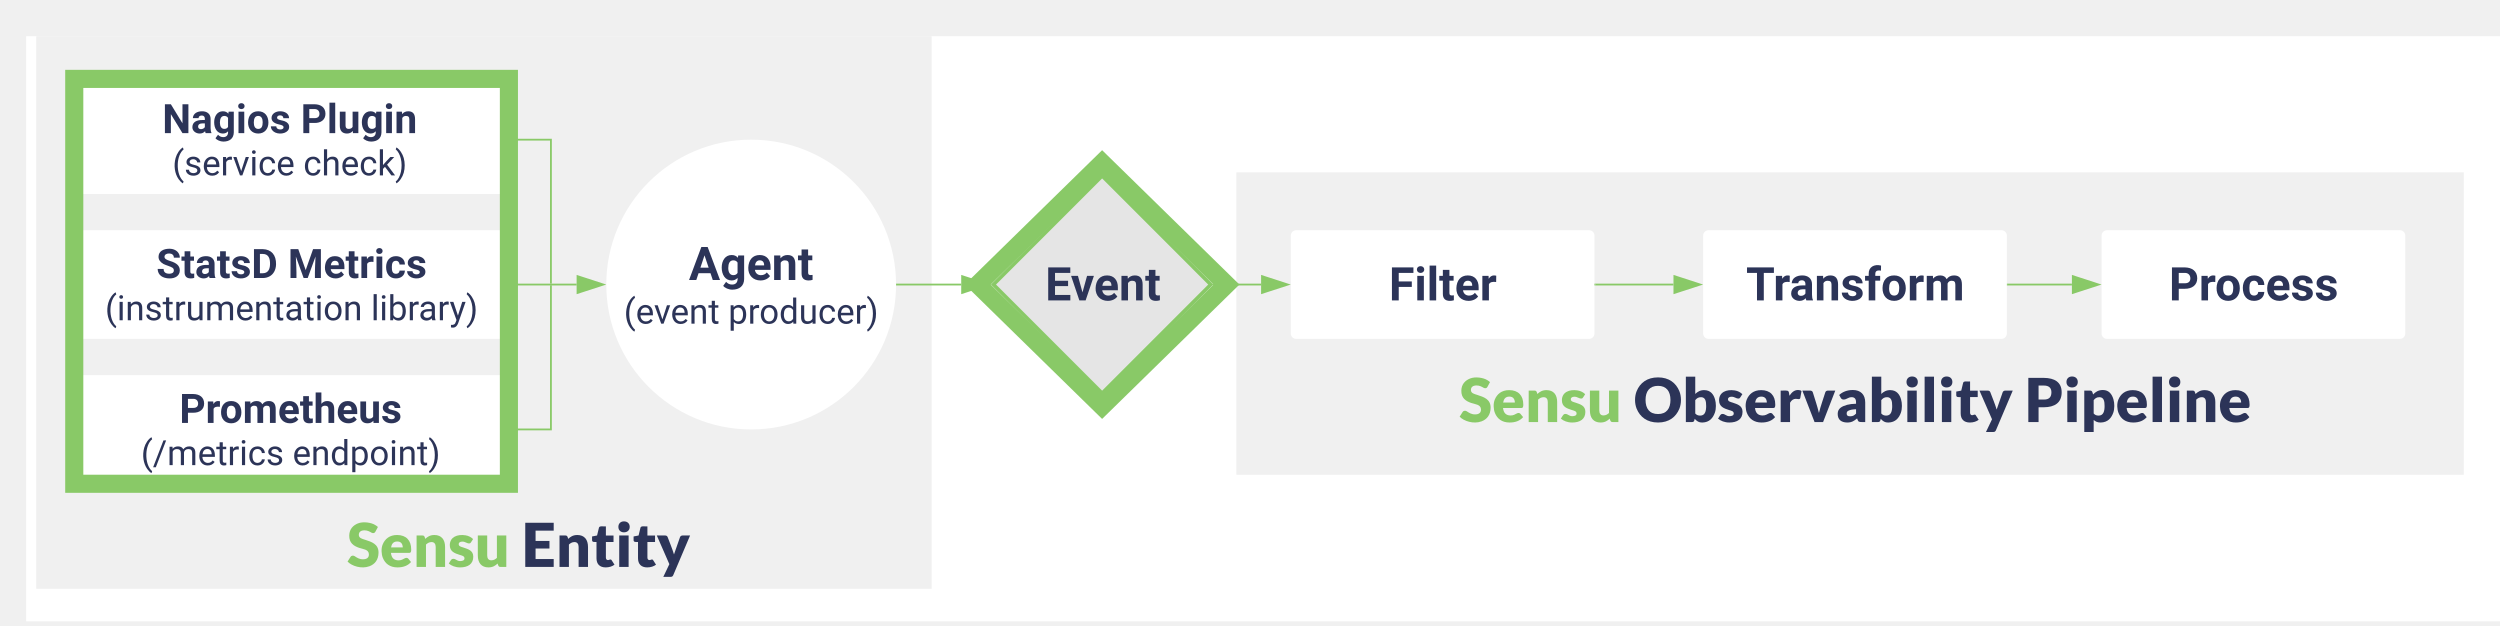
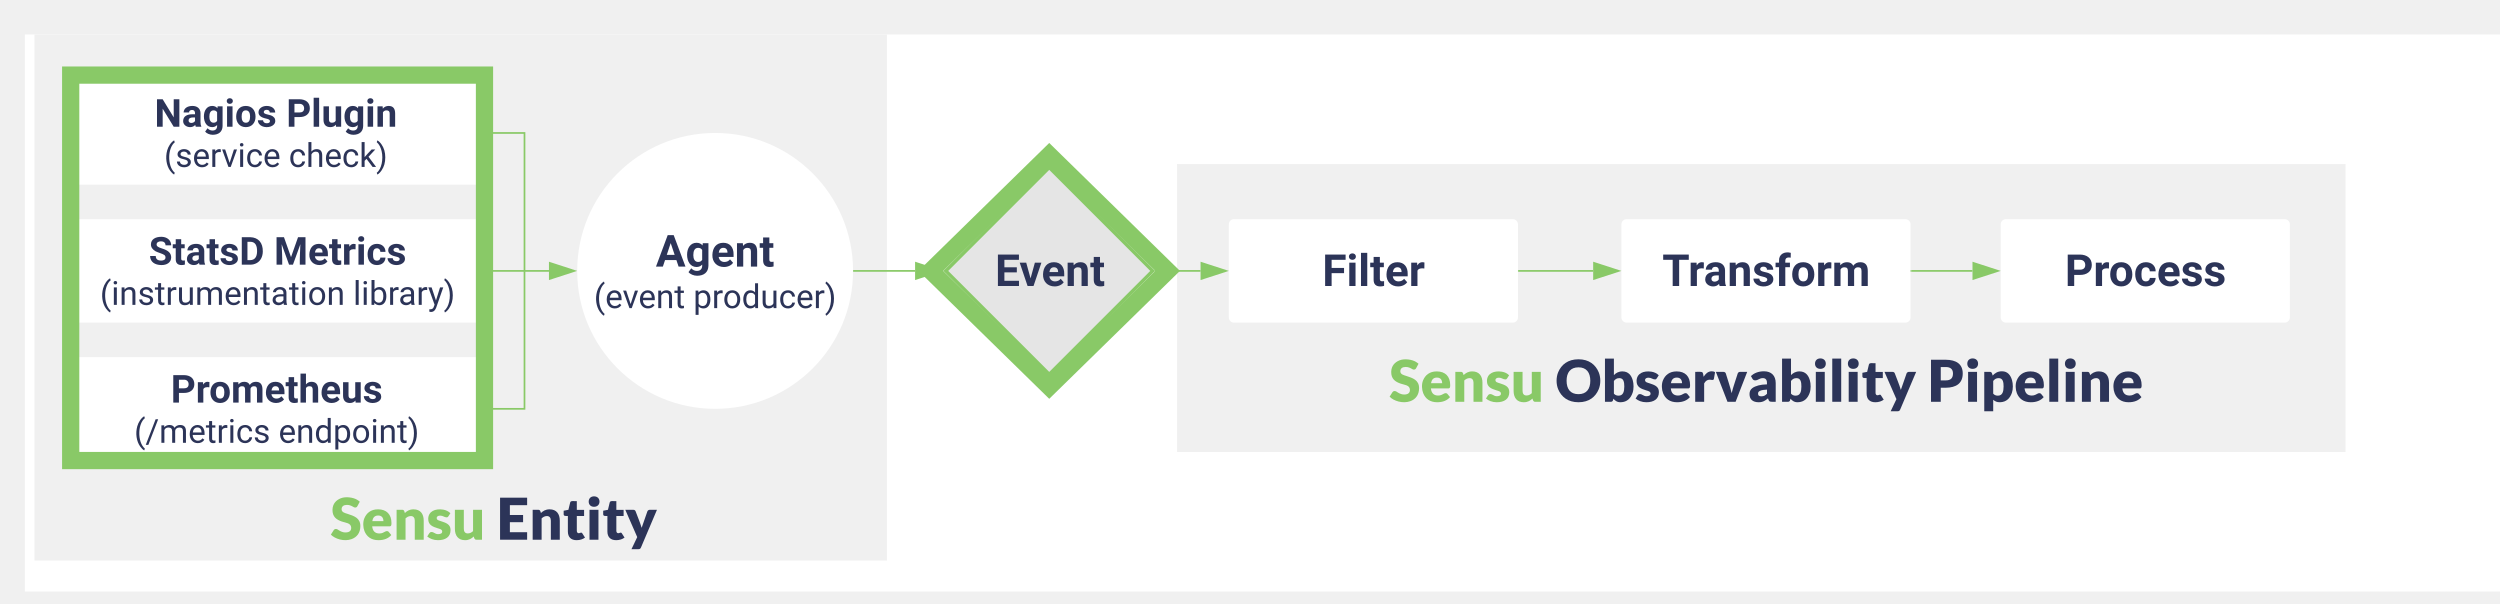
- <svg xmlns="http://www.w3.org/2000/svg" xmlns:ns1="lucid" xmlns:xlink="http://www.w3.org/1999/xlink" width="1380.42" height="345.12">
+ <svg xmlns="http://www.w3.org/2000/svg" xmlns:ns1="lucid" xmlns:xlink="http://www.w3.org/1999/xlink" viewBox="0 0 1450 350" preserveAspectRatio="xMidYMid meet">
  <g transform="translate(14.42308 20)" ns1:page-tab-id="0_0">
    <path d="M0 0h1823.08v323.08H0z" fill="#fff" />
    <a xlink:href="../backend/" target="_top">
      <path d="M668.26 75.15H1346v167H668.26z" stroke="#000" stroke-opacity="0" stroke-width="2" fill="#f0f0f0" />
      <path class="lucid-link lucid-hotspot lucid-overlay-hotspot" d="M668.26 75.15H1346v167H668.26z" fill="none" />
    </a>
    <a xlink:href="../pipeline-filter/" target="_top">
      <path d="M698.3 110.12c0-1.66 1.33-3 3-3H863c1.66 0 3 1.34 3 3v54c0 1.65-1.34 3-3 3H701.3c-1.67 0-3-1.35-3-3z" stroke="#000" stroke-opacity="0" fill="#fff" />
      <use xlink:href="#a" transform="matrix(1,0,0,1,703.2896,112.1154) translate(49.23988 33.76402)" />
      <path class="lucid-link lucid-hotspot lucid-overlay-hotspot" d="M698.3 110.12c0-1.66 1.33-3 3-3H863c1.66 0 3 1.34 3 3v54c0 1.65-1.34 3-3 3H701.3c-1.67 0-3-1.35-3-3z" fill="none" />
    </a>
    <a xlink:href="../pipeline-transform/" target="_top">
      <path d="M926 110.12c0-1.66 1.34-3 3-3h161.7c1.67 0 3 1.34 3 3v54c0 1.65-1.33 3-3 3H929c-1.66 0-3-1.35-3-3z" stroke="#000" stroke-opacity="0" fill="#fff" />
      <use xlink:href="#b" transform="matrix(1,0,0,1,931,112.1154) translate(18.72231 33.76402)" />
      <path class="lucid-link lucid-hotspot lucid-overlay-hotspot" d="M926 110.12c0-1.66 1.34-3 3-3h161.7c1.67 0 3 1.34 3 3v54c0 1.65-1.33 3-3 3H929c-1.66 0-3-1.35-3-3z" fill="none" />
    </a>
    <a xlink:href="../pipeline-process/" target="_top">
      <path d="M1146 110.12c0-1.66 1.34-3 3-3h161.7c1.67 0 3 1.34 3 3v54c0 1.65-1.33 3-3 3H1149c-1.66 0-3-1.35-3-3z" stroke="#000" stroke-opacity="0" fill="#fff" />
      <use xlink:href="#c" transform="matrix(1,0,0,1,1151,112.1154) translate(32.23142 33.76402)" />
      <path class="lucid-link lucid-hotspot lucid-overlay-hotspot" d="M1146 110.12c0-1.66 1.34-3 3-3h161.7c1.67 0 3 1.34 3 3v54c0 1.65-1.33 3-3 3H1149c-1.66 0-3-1.35-3-3z" fill="none" />
    </a>
    <path d="M656.04 137.12h25.87" stroke="#89c967" fill="none" />
    <path d="M656.06 137.62h-1.02l.5-.5-.5-.5h1.02z" fill="#89c967" />
    <path d="M696.67 137.12l-14.26 4.63v-9.27z" stroke="#89c967" fill="#89c967" />
    <path d="M866.5 137.12h43.12" stroke="#89c967" fill="none" />
    <path d="M866.5 137.62h-.5v-1h.5z" fill="#89c967" />
    <path d="M924.38 137.12l-14.26 4.63v-9.27z" stroke="#89c967" fill="#89c967" />
    <path d="M1094.2 137.12h35.42" stroke="#89c967" fill="none" />
    <path d="M1094.22 137.62h-.5v-1h.5z" fill="#89c967" />
    <path d="M1144.38 137.12l-14.26 4.63v-9.27z" stroke="#89c967" fill="#89c967" />
    <a xlink:href="../pipeline-entities/" target="_top">
      <path d="M5.58 0H500v305.12H5.58z" stroke="#000" stroke-opacity="0" stroke-width="2" fill="#f0f0f0" />
      <path class="lucid-link lucid-hotspot lucid-overlay-hotspot" d="M5.58 0H500v305.12H5.58z" fill="none" />
    </a>
    <path d="M266.08 57.12h23.7v79.5" stroke="#89c967" fill="none" />
    <path d="M266.1 57.62h-.52v-1h.5z" fill="#89c967" />
    <path d="M289.78 136.6v.52M267.08 137.12h36.9" stroke="#89c967" fill="none" />
    <path d="M267.1 137.62h-.52v-1h.5z" fill="#89c967" />
    <path d="M318.73 137.12l-14.26 4.63v-9.27z" stroke="#89c967" fill="#89c967" />
    <path d="M266.58 217.12h23.2v-79.5" stroke="#89c967" fill="none" />
    <path d="M266.6 217.62h-.52v-1h.5z" fill="#89c967" />
    <path d="M289.78 137.63v-.5M480.85 137.12h35.48" stroke="#89c967" fill="none" />
    <path d="M480.87 137.62h-.53v-1h.53z" fill="#89c967" />
    <path d="M531.1 137.12l-14.27 4.63v-9.27z" stroke="#89c967" fill="#89c967" />
-     <path d="M756 180h507.7v40H756z" stroke="#000" stroke-opacity="0" stroke-width="2" fill-opacity="0" />
-     <use xlink:href="#d" transform="matrix(1,0,0,1,756,180) translate(35.31171 33.03418)" />
-     <use xlink:href="#e" transform="matrix(1,0,0,1,756,180) translate(131.6698 33.03418)" />
-     <use xlink:href="#f" transform="matrix(1,0,0,1,756,180) translate(347.5466 33.03418)" />
-     <path d="M160 260h223.6v44.26H160z" stroke="#000" stroke-opacity="0" stroke-width="2" fill-opacity="0" />
-     <use xlink:href="#d" transform="matrix(1,0,0,1,160,260) translate(17.24846 33.03418)" />
-     <use xlink:href="#g" transform="matrix(1,0,0,1,160,260) translate(113.6065 33.03418)" />
+     <a xlink:href="../backend/" target="_top">
+       <path d="M756 180h507.7v40H756z" stroke="#000" stroke-opacity="0" stroke-width="2" fill-opacity="0" />
+       <use xlink:href="#d" transform="matrix(1,0,0,1,756,180) translate(35.31171 33.03418)" />
+       <use xlink:href="#e" transform="matrix(1,0,0,1,756,180) translate(131.6698 33.03418)" />
+       <use xlink:href="#f" transform="matrix(1,0,0,1,756,180) translate(347.5466 33.03418)" />
+       <path class="lucid-link lucid-hotspot lucid-overlay-hotspot" d="M756 180h507.7v40H756z" fill="none" />
+     </a>
+     <a xlink:href="../pipeline-entities/" target="_top">
+       <path d="M160 260h223.6v44.26H160z" stroke="#000" stroke-opacity="0" stroke-width="2" fill-opacity="0" />
+       <use xlink:href="#d" transform="matrix(1,0,0,1,160,260) translate(17.24846 33.03418)" />
+       <use xlink:href="#g" transform="matrix(1,0,0,1,160,260) translate(113.6065 33.03418)" />
+       <path class="lucid-link lucid-hotspot lucid-overlay-hotspot" d="M160 260h223.6v44.26H160z" fill="none" />
+     </a>
    <a xlink:href="../pipeline-checks/" target="_top">
      <path d="M594.13 77.12l60 60-60 60-60-60z" stroke="#89c967" stroke-width="2" fill="#e5e5e5" />
      <use xlink:href="#h" transform="matrix(1,0,0,1,539.1281,82.11538) translate(23.61148 63.76402)" />
      <path class="lucid-link lucid-hotspot lucid-overlay-hotspot" d="M594.13 77.12l60 60-60 60-60-60z" fill="none" />
    </a>
    <a xlink:href="../agent/" target="_top">
      <path d="M480.35 137.12c0 44.18-35.8 80-80 80-44.18 0-80-35.82-80-80 0-44.2 35.82-80 80-80 44.2 0 80 35.8 80 80z" stroke="#000" stroke-opacity="0" stroke-width="2" fill="#fff" />
      <use xlink:href="#i" transform="matrix(1,0,0,1,325.3525,62.11538) translate(40.61373 72.49599)" />
      <use xlink:href="#j" transform="matrix(1,0,0,1,325.3525,62.11538) translate(4.67811 96.59706)" />
      <use xlink:href="#k" transform="matrix(1,0,0,1,325.3525,62.11538) translate(62.35164 96.59706)" />
      <path class="lucid-link lucid-hotspot lucid-overlay-hotspot" d="M480.35 137.12c0 44.18-35.8 80-80 80-44.18 0-80-35.82-80-80 0-44.2 35.82-80 80-80 44.2 0 80 35.8 80 80z" fill="none" />
    </a>
    <path d="M400.35 217.62v39.5-40.74" stroke="#000" stroke-opacity="0" fill="none" />
    <path d="M400.35 201.62l4.64 14.26h-9.28z" stroke="#000" stroke-opacity="0" fill-opacity="0" />
    <a xlink:href="../pipeline-checks/" target="_top">
      <path d="M25.58 30.12c0-1.66 1.34-3 3-3h234c1.65 0 3 1.34 3 3v54c0 1.65-1.35 3-3 3h-234c-1.66 0-3-1.35-3-3z" stroke="#000" stroke-opacity="0" fill="#fff" />
      <use xlink:href="#l" transform="matrix(1,0,0,1,30.57692,32.11538) translate(44.63585 21.40049)" />
      <use xlink:href="#m" transform="matrix(1,0,0,1,30.57692,32.11538) translate(121.0691 21.40049)" />
      <use xlink:href="#n" transform="matrix(1,0,0,1,30.57692,32.11538) translate(50.15249 44.71905)" />
      <use xlink:href="#o" transform="matrix(1,0,0,1,30.57692,32.11538) translate(122.5026 44.71905)" />
      <path class="lucid-link lucid-hotspot lucid-overlay-hotspot" d="M25.58 30.12c0-1.66 1.34-3 3-3h234c1.65 0 3 1.34 3 3v54c0 1.65-1.35 3-3 3h-234c-1.66 0-3-1.35-3-3z" fill="none" />
    </a>
    <a xlink:href="../pipeline-checks/" target="_top">
      <path d="M26.58 110.12c0-1.66 1.34-3 3-3h234c1.65 0 3 1.34 3 3v54c0 1.65-1.35 3-3 3h-234c-1.66 0-3-1.35-3-3z" stroke="#000" stroke-opacity="0" fill="#fff" />
      <use xlink:href="#p" transform="matrix(1,0,0,1,31.57692,112.1154) translate(40.29219 21.40049)" />
      <use xlink:href="#q" transform="matrix(1,0,0,1,31.57692,112.1154) translate(112.9788 21.40049)" />
      <use xlink:href="#r" transform="matrix(1,0,0,1,31.57692,112.1154) translate(11.99144 44.71905)" />
      <use xlink:href="#s" transform="matrix(1,0,0,1,31.57692,112.1154) translate(158.8326 44.71905)" />
      <path class="lucid-link lucid-hotspot lucid-overlay-hotspot" d="M26.58 110.12c0-1.66 1.34-3 3-3h234c1.65 0 3 1.34 3 3v54c0 1.65-1.35 3-3 3h-234c-1.66 0-3-1.35-3-3z" fill="none" />
    </a>
    <a xlink:href="../pipeline-checks/" target="_top">
      <path d="M26.08 190.12c0-1.66 1.34-3 3-3h234c1.65 0 3 1.34 3 3v54c0 1.65-1.35 3-3 3h-234c-1.66 0-3-1.35-3-3z" stroke="#000" stroke-opacity="0" fill="#fff" />
      <use xlink:href="#t" transform="matrix(1,0,0,1,31.07692,192.1154) translate(53.57516 21.40049)" />
      <use xlink:href="#u" transform="matrix(1,0,0,1,31.07692,192.1154) translate(32.30675 44.71905)" />
      <use xlink:href="#v" transform="matrix(1,0,0,1,31.07692,192.1154) translate(116.047 44.71905)" />
      <path class="lucid-link lucid-hotspot lucid-overlay-hotspot" d="M26.08 190.12c0-1.66 1.34-3 3-3h234c1.65 0 3 1.34 3 3v54c0 1.65-1.35 3-3 3h-234c-1.66 0-3-1.35-3-3z" fill="none" />
    </a>
    <a xlink:href="../pipeline-checks/" target="_top">
      <path d="M26.58 23.56h240v223.56h-240z" stroke="#89c967" stroke-width="10" fill-opacity="0" />
      <path class="lucid-link lucid-hotspot lucid-overlay-hotspot" d="M26.58 23.56h240v223.56h-240z" fill="none" />
    </a>
    <a xlink:href="../pipeline-checks/" target="_top">
      <path d="M594.13 69.92l68.67 67.2-68.67 67.2-68.67-67.2z" stroke="#89c967" stroke-width="10" fill-opacity="0" />
      <path class="lucid-link lucid-hotspot lucid-overlay-hotspot" d="M594.13 69.92l68.67 67.2-68.67 67.2-68.67-67.2z" fill="none" />
    </a>
    <path d="M658.54 137.12h34.5" stroke="#000" stroke-opacity="0" stroke-width="6" fill="none" />
    <path d="M710.3 137.12l-14.27 4.63v-9.27z" stroke="#000" stroke-opacity="0" stroke-width="6" fill-opacity="0" />
    <defs>
      <path fill="#2c3458" d="M1006-595H430V0H130v-1456h948v243H430v376h576v242" id="w" />
      <path fill="#2c3458" d="M416 0H126v-1082h290V0zM271-1212c-92 0-162-61-162-150s68-149 162-149c93 0 162 60 162 149s-70 150-162 150" id="x" />
      <path fill="#2c3458" d="M416 0H126v-1536h290V0" id="y" />
      <path fill="#2c3458" d="M457-330c2 83 25 111 111 112 32 0 60-2 85-7V-6c-57 17-115 26-175 26-203 0-310-102-310-307v-583H10v-212h158v-266h289v266h185v212H457v540" id="z" />
      <path fill="#2c3458" d="M1031-175C952-60 797 20 609 20 287 20 60-206 72-543c12-330 180-559 505-559 309 0 482 214 477 537v118H365c15 134 115 234 263 234 111 0 198-40 261-121zM770-644c5-139-62-226-194-224-130 1-191 97-208 224h402" id="A" />
      <path fill="#2c3458" d="M719-811c-143-24-279 1-319 103V0H111v-1082h273l8 129c74-124 180-175 331-136" id="B" />
      <g id="a">
        <use transform="matrix(0.01252003,0,0,0.01252003,0,0)" xlink:href="#w" />
        <use transform="matrix(0.01252003,0,0,0.01252003,14.04748,0)" xlink:href="#x" />
        <use transform="matrix(0.01252003,0,0,0.01252003,20.84585,0)" xlink:href="#y" />
        <use transform="matrix(0.01252003,0,0,0.01252003,27.64423,0)" xlink:href="#z" />
        <use transform="matrix(0.01252003,0,0,0.01252003,36.30809,0)" xlink:href="#A" />
        <use transform="matrix(0.01252003,0,0,0.01252003,50.16777,0)" xlink:href="#B" />
      </g>
      <path fill="#2c3458" d="M1226-1213H780V0H480v-1213H40v-243h1186v243" id="C" />
      <path fill="#2c3458" d="M552-1102c254-4 435 134 435 383v469c1 103 15 180 43 233V0H738c-13-26-23-58-29-97C639-19 548 20 436 20 238 20 64-113 68-304c5-258 212-357 496-357h133c11-137-29-227-160-227-90 0-156 45-156 131H92c15-231 213-342 460-345zM357-325c0 76 61 124 142 124 88 0 168-45 198-105v-186H589c-152 2-232 51-232 167" id="D" />
      <path fill="#2c3458" d="M750-692c-1-124-48-174-173-175-81 0-142 35-183 104V0H105v-1082h272l9 125c77-97 181-145 311-145 244 0 342 151 342 403V0H750v-692" id="E" />
      <path fill="#2c3458" d="M529-185c94 0 168-33 168-114 0-35-18-63-53-83s-91-39-168-55C219-491 90-600 90-765c0-208 203-337 432-337 246 0 451 124 453 349H686c-2-91-62-143-165-143-86 0-151 41-153 117 0 32 16 57 46 77 63 43 257 69 335 100 151 60 229 153 229 291C978-13 554 93 282-28 162-81 60-190 56-344h274c5 106 86 159 199 159" id="F" />
      <path fill="#2c3458" d="M190-1174c-11-296 244-440 544-363l-3 224c-24-6-53-9-88-9-109 0-163 51-163 153v87h215v212H480V0H190v-870H29v-212h161v-92" id="G" />
      <path fill="#2c3458" d="M579 20C257 20 58-214 66-551c8-331 182-551 511-551 324 0 514 231 514 572 0 319-198 550-512 550zm-2-888c-169 0-222 141-222 338 0 181 61 317 224 317 170 0 223-137 223-338 0-178-64-317-225-317" id="H" />
      <path fill="#2c3458" d="M741-689c-2-124-40-177-163-178-82 0-141 34-178 102V0H111v-1082h271l9 121c77-94 180-141 311-141 139 0 235 55 287 165 76-110 184-165 325-165 249 0 348 151 348 411V0h-290v-690c-2-123-39-176-163-177-87 0-147 41-180 124l1 743H741v-689" id="I" />
      <g id="b">
        <use transform="matrix(0.01252003,0,0,0.01252003,0,0)" xlink:href="#C" />
        <use transform="matrix(0.01252003,0,0,0.01252003,15.04908,0)" xlink:href="#B" />
        <use transform="matrix(0.01252003,0,0,0.01252003,24.02594,0)" xlink:href="#D" />
        <use transform="matrix(0.01252003,0,0,0.01252003,37.77294,0)" xlink:href="#E" />
        <use transform="matrix(0.01252003,0,0,0.01252003,52.13341,0)" xlink:href="#F" />
        <use transform="matrix(0.01252003,0,0,0.01252003,65.31701,0)" xlink:href="#G" />
        <use transform="matrix(0.01252003,0,0,0.01252003,74.50671,0)" xlink:href="#H" />
        <use transform="matrix(0.01252003,0,0,0.01252003,89.00491,0)" xlink:href="#B" />
        <use transform="matrix(0.01252003,0,0,0.01252003,98.35737,0)" xlink:href="#I" />
      </g>
      <path fill="#2c3458" d="M1245-974c0 302-233 466-552 461H430V0H130v-1456h568c323 5 547 167 547 482zm-303 2c1-143-93-241-237-241H430v457h268c151 1 244-71 244-216" id="J" />
      <path fill="#2c3458" d="M355-556c-2 203 30 338 206 343 102 3 181-63 182-161h271C1001-128 821 17 566 20 242 24 66-212 66-554c0-320 184-548 498-548 262 0 451 167 450 423H743c-1-108-75-193-184-189-162 6-202 123-204 312" id="K" />
      <g id="c">
        <use transform="matrix(0.01252003,0,0,0.01252003,0,0)" xlink:href="#J" />
        <use transform="matrix(0.01252003,0,0,0.01252003,16.53896,0)" xlink:href="#B" />
        <use transform="matrix(0.01252003,0,0,0.01252003,25.44071,0)" xlink:href="#H" />
        <use transform="matrix(0.01252003,0,0,0.01252003,39.9389,0)" xlink:href="#K" />
        <use transform="matrix(0.01252003,0,0,0.01252003,53.3103,0)" xlink:href="#A" />
        <use transform="matrix(0.01252003,0,0,0.01252003,67.16997,0)" xlink:href="#F" />
        <use transform="matrix(0.01252003,0,0,0.01252003,80.35357,0)" xlink:href="#F" />
      </g>
      <path fill="#89c967" d="M524-252c120-1 200-49 194-169-8-162-195-164-324-209-183-64-330-162-324-410 5-208 127-332 287-396 178-72 447-26 571 54 32 21 62 40 88 64l-84 157c-19 43-73 61-124 33-64-36-131-79-234-79-114 0-188 47-188 150 0 109 114 131 206 161 219 72 447 139 444 429-3 234-123 379-300 445-265 98-584-9-722-154l100-158c22-40 88-51 134-21 74 48 151 104 276 103" id="L" />
      <path fill="#89c967" d="M1024-162C926-48 781 16 578 16 325 16 169-111 94-299c-49-123-59-309-6-439 74-183 225-315 476-315 298 0 466 176 466 475 0 66-3 115-70 115H362c16 155 90 243 244 247 98 2 155-39 218-71 37-18 85-16 110 14zM752-643c-3-120-60-196-182-196-129 0-185 80-205 196h387" id="M" />
      <path fill="#89c967" d="M612-820c-81 1-134 39-182 81V0H120v-1037h192c70-3 79 59 94 112 74-70 159-128 302-128 236 0 352 157 352 394V0H750v-659c0-96-44-162-138-161" id="N" />
      <path fill="#89c967" d="M56-725c5-259 241-361 518-318 104 16 188 63 250 124l-70 109c-15 22-27 35-60 35-81 0-126-60-222-60-69 0-122 24-122 85 0 75 88 87 152 109 156 54 328 97 328 304C830-90 649 16 394 16 236 16 110-38 22-112c35-48 58-109 103-146 116-42 152 74 285 65 73-5 130-23 130-90 0-78-87-92-154-113C219-449 52-505 56-725" id="O" />
      <path fill="#89c967" d="M452 16c-236 0-352-157-352-395v-658h310v658c0 97 43 162 138 161 82-1 133-37 182-80v-739h310V0H848c-67 5-80-61-95-112C679-41 594 16 452 16" id="P" />
      <g id="d">
        <use transform="matrix(0.01673464,0,0,0.01673464,0,0)" xlink:href="#L" />
        <use transform="matrix(0.01673464,0,0,0.01673464,18.14035,0)" xlink:href="#M" />
        <use transform="matrix(0.01673464,0,0,0.01673464,36.34764,0)" xlink:href="#N" />
        <use transform="matrix(0.01673464,0,0,0.01673464,55.75982,0)" xlink:href="#O" />
        <use transform="matrix(0.01673464,0,0,0.01673464,70.48631,0)" xlink:href="#P" />
      </g>
      <path fill="#2c3458" d="M1504-1022c73 177 73 411 0 587-110 265-336 451-702 451-365 0-594-187-704-451-73-177-73-412 0-588 110-265 339-450 704-450s592 187 702 451zM802-264c280 0 410-182 410-465 0-282-131-465-410-465-281 0-412 182-412 465 0 284 130 465 412 465" id="Q" />
      <path fill="#2c3458" d="M666 16c-127 3-195-56-255-124C401-53 395 0 326 0H120v-1497h310v570c74-71 163-129 304-126 201 5 299 137 348 303 38 127 40 313-4 439-63 179-182 322-412 327zm124-543c0-153-21-288-164-293-99-3-151 43-196 98v440c40 45 88 70 162 70 160 0 198-144 198-315" id="R" />
      <path fill="#2c3458" d="M56-725c5-259 241-361 518-318 104 16 188 63 250 124l-70 109c-15 22-27 35-60 35-81 0-126-60-222-60-69 0-122 24-122 85 0 75 88 87 152 109 156 54 328 97 328 304C830-90 649 16 394 16 236 16 110-38 22-112c35-48 58-109 103-146 116-42 152 74 285 65 73-5 130-23 130-90 0-78-87-92-154-113C219-449 52-505 56-725" id="S" />
      <path fill="#2c3458" d="M1024-162C926-48 781 16 578 16 325 16 169-111 94-299c-49-123-59-309-6-439 74-183 225-315 476-315 298 0 466 176 466 475 0 66-3 115-70 115H362c16 155 90 243 244 247 98 2 155-39 218-71 37-18 85-16 110 14zM752-643c-3-120-60-196-182-196-129 0-185 80-205 196h387" id="T" />
      <path fill="#2c3458" d="M768-795c-14 65-88 29-146 29-81 0-145 43-192 130V0H120v-1037c73 2 156-8 222 4 64 11 52 105 69 166 65-96 144-190 283-190 47 0 85 11 114 34" id="U" />
      <path fill="#2c3458" d="M694 0H412L10-1037h258c43-1 77 23 86 54 69 227 146 446 203 684 58-239 142-456 211-684 10-29 42-55 82-54h246" id="V" />
      <path fill="#2c3458" d="M572-1057c257 0 406 153 406 409V0c-68-4-160 9-208-12-30-14-45-72-60-107C623-47 539 18 382 16 189 13 70-77 70-270c0-183 145-251 311-298 78-21 176-33 295-36 8-132-26-216-144-216-125 0-159 78-268 78-94 0-104-95-146-151 112-100 257-164 454-164zM366-285c-2 73 41 96 114 96 97 0 140-35 196-89v-144c-104 4-184 15-248 46-39 19-61 43-62 91" id="W" />
      <path fill="#2c3458" d="M440-1037V0H130v-1037h310zm-154-466c113 0 190 70 190 182 0 111-79 180-190 180-109 0-184-71-184-180 0-110 74-182 184-182" id="X" />
      <path fill="#2c3458" d="M440-1497V0H130v-1497h310" id="Y" />
      <path fill="#2c3458" d="M774-74c-71 55-172 90-290 90-196 0-304-108-304-303v-536c-70 1-146 12-146-61v-121l165-32 61-253c16-78 146-38 230-48v303h252v212H490v515c0 45 23 83 68 83 48 0 88-50 122 4" id="Z" />
      <path fill="#2c3458" d="M544 269c-20 41-37 60-98 60H214L414-91 0-1037h274c46-1 73 23 84 54 69 190 150 371 209 571 68-189 134-380 199-571 10-28 45-55 82-54h250" id="aa" />
      <g id="e">
        <use transform="matrix(0.01673464,0,0,0.01673464,0,0)" xlink:href="#Q" />
        <use transform="matrix(0.01673464,0,0,0.01673464,26.77543,0)" xlink:href="#R" />
        <use transform="matrix(0.01673464,0,0,0.01673464,46.18761,0)" xlink:href="#S" />
        <use transform="matrix(0.01673464,0,0,0.01673464,60.91409,0)" xlink:href="#T" />
        <use transform="matrix(0.01673464,0,0,0.01673464,79.12138,0)" xlink:href="#U" />
        <use transform="matrix(0.01673464,0,0,0.01673464,92.9442,0)" xlink:href="#V" />
        <use transform="matrix(0.01673464,0,0,0.01673464,111.4527,0)" xlink:href="#W" />
        <use transform="matrix(0.01673464,0,0,0.01673464,129.4927,0)" xlink:href="#R" />
        <use transform="matrix(0.01673464,0,0,0.01673464,148.9048,0)" xlink:href="#X" />
        <use transform="matrix(0.01673464,0,0,0.01673464,158.4436,0)" xlink:href="#Y" />
        <use transform="matrix(0.01673464,0,0,0.01673464,167.9823,0)" xlink:href="#X" />
        <use transform="matrix(0.01673464,0,0,0.01673464,177.5211,0)" xlink:href="#Z" />
        <use transform="matrix(0.01673464,0,0,0.01673464,190.9088,0)" xlink:href="#aa" />
      </g>
      <path fill="#2c3458" d="M1220-981c0 346-230 490-586 494H458V0H120v-1457h514c350 4 586 140 586 476zm-338 0c0-152-92-223-248-223H458v462h176c169 2 248-80 248-239" id="ab" />
      <path fill="#2c3458" d="M666 16c-111 3-175-34-236-85v398H120v-1366h192c78-3 80 73 99 128 76-81 169-148 323-148 201 0 299 140 348 307 38 128 40 313-4 439-63 179-182 321-412 327zm124-543c0-153-21-288-164-293-99-3-151 43-196 98v440c40 45 88 70 162 70 160 0 198-144 198-315" id="ac" />
      <path fill="#2c3458" d="M612-820c-81 1-134 39-182 81V0H120v-1037h192c70-3 79 59 94 112 74-70 159-128 302-128 236 0 352 157 352 394V0H750v-659c0-96-44-162-138-161" id="ad" />
      <g id="f">
        <use transform="matrix(0.01673464,0,0,0.01673464,0,0)" xlink:href="#ab" />
        <use transform="matrix(0.01673464,0,0,0.01673464,21.3534,0)" xlink:href="#X" />
        <use transform="matrix(0.01673464,0,0,0.01673464,30.89215,0)" xlink:href="#ac" />
        <use transform="matrix(0.01673464,0,0,0.01673464,50.23739,0)" xlink:href="#T" />
        <use transform="matrix(0.01673464,0,0,0.01673464,68.44468,0)" xlink:href="#Y" />
        <use transform="matrix(0.01673464,0,0,0.01673464,77.98343,0)" xlink:href="#X" />
        <use transform="matrix(0.01673464,0,0,0.01673464,87.52217,0)" xlink:href="#ad" />
        <use transform="matrix(0.01673464,0,0,0.01673464,106.9344,0)" xlink:href="#T" />
      </g>
      <path fill="#2c3458" d="M1058-1457v260H460v340h458v250H460v347h598V0H120v-1457h938" id="ae" />
      <g id="g">
        <use transform="matrix(0.01673464,0,0,0.01673464,0,0)" xlink:href="#ae" />
        <use transform="matrix(0.01673464,0,0,0.01673464,18.91014,0)" xlink:href="#ad" />
        <use transform="matrix(0.01673464,0,0,0.01673464,38.32233,0)" xlink:href="#Z" />
        <use transform="matrix(0.01673464,0,0,0.01673464,51.71004,0)" xlink:href="#X" />
        <use transform="matrix(0.01673464,0,0,0.01673464,61.24879,0)" xlink:href="#Z" />
        <use transform="matrix(0.01673464,0,0,0.01673464,74.6365,0)" xlink:href="#aa" />
      </g>
      <path fill="#2c3458" d="M1006-631H430v390h676V0H130v-1456h974v243H430v347h576v235" id="af" />
      <path fill="#2c3458" d="M516-353l201-729h302L654 0H378L13-1082h302" id="ag" />
      <g id="h">
        <use transform="matrix(0.01252003,0,0,0.01252003,0,0)" xlink:href="#af" />
        <use transform="matrix(0.01252003,0,0,0.01252003,14.09756,0)" xlink:href="#ag" />
        <use transform="matrix(0.01252003,0,0,0.01252003,26.89303,0)" xlink:href="#A" />
        <use transform="matrix(0.01252003,0,0,0.01252003,40.7527,0)" xlink:href="#E" />
        <use transform="matrix(0.01252003,0,0,0.01252003,55.11318,0)" xlink:href="#z" />
      </g>
      <path fill="#2c3458" d="M952-300H426L326 0H7l542-1456h278L1372 0h-319zM507-543h364l-183-545" id="ah" />
      <path fill="#2c3458" d="M505 20C221 18 69-239 69-549c0-302 153-553 438-553 119 0 211 41 277 122l12-102h262V-36c-8 305-208 458-520 462-160 1-335-76-403-170L263 80c72 81 159 121 262 121 172 1 260-107 243-294C701-18 614 20 505 20zm76-887c-165 0-223 147-223 339 0 172 66 314 221 314 88 0 151-33 189-99v-455c-39-66-101-99-187-99" id="ai" />
      <g id="i">
        <use transform="matrix(0.01252003,0,0,0.01252003,0,0)" xlink:href="#ah" />
        <use transform="matrix(0.01252003,0,0,0.01252003,17.2526,0)" xlink:href="#ai" />
        <use transform="matrix(0.01252003,0,0,0.01252003,31.88852,0)" xlink:href="#A" />
        <use transform="matrix(0.01252003,0,0,0.01252003,45.7482,0)" xlink:href="#E" />
        <use transform="matrix(0.01252003,0,0,0.01252003,60.10867,0)" xlink:href="#z" />
      </g>
      <path fill="#2c3458" d="M319-664C304-226 428 158 661 357l-38 113c-89-49-172-133-254-248C142-97 71-578 194-1025c67-244 240-513 429-618l38 122c-201 153-330 502-342 857" id="aj" />
      <path fill="#2c3458" d="M599-131c141 0 220-65 285-146l113 88C906-50 770 20 589 20 281 21 93-214 93-545c0-223 93-397 233-485 74-48 154-72 240-72 300 2 449 218 445 537v77H278c0 197 129 357 321 357zm227-509c-3-180-88-310-260-310-170 0-264 140-282 310h542" id="ak" />
      <path fill="#2c3458" d="M497-251l268-831h189L566 0H425L33-1082h189" id="al" />
      <path fill="#2c3458" d="M589-945c-131 0-219 81-264 174V0H140v-1082h175l6 136c83-104 191-156 324-156 229 0 346 129 346 387V0H806v-716c-2-153-65-229-217-229" id="am" />
      <path fill="#2c3458" d="M456 20C285 20 205-92 206-268v-671H9v-143h197v-262h185v262h202v143H391v671c-9 125 92 149 207 118V0c-49 13-96 20-142 20" id="an" />
      <g id="j">
        <use transform="matrix(0.009390024,0,0,0.009390024,0,0)" xlink:href="#aj" />
        <use transform="matrix(0.009390024,0,0,0.009390024,6.573017,0)" xlink:href="#ak" />
        <use transform="matrix(0.009390024,0,0,0.009390024,16.63912,0)" xlink:href="#al" />
        <use transform="matrix(0.009390024,0,0,0.009390024,25.83196,0)" xlink:href="#ak" />
        <use transform="matrix(0.009390024,0,0,0.009390024,36.02013,0)" xlink:href="#am" />
        <use transform="matrix(0.009390024,0,0,0.009390024,46.63086,0)" xlink:href="#an" />
      </g>
      <path fill="#2c3458" d="M632-1102c291 0 422 251 422 573 0 297-141 548-419 549-131 0-235-42-310-125v521H140v-1498h169l9 120c75-93 180-140 314-140zm-53 971c207 0 290-180 290-419 0-218-92-395-292-395-112 0-196 50-252 149v517c55 99 140 148 254 148" id="ao" />
      <path fill="#2c3458" d="M663-916c-163-27-288 18-338 148V0H140v-1082h180l3 125c61-97 147-145 258-145 36 0 63 5 82 14v172" id="ap" />
      <path fill="#2c3458" d="M584 20C278 26 81-227 91-551c10-320 175-545 491-551 308-5 503 247 494 573-9 322-175 543-492 549zm-2-970c-208 0-305 185-305 421 0 216 106 398 307 398 211 0 307-186 307-420 0-214-109-399-309-399" id="aq" />
      <path fill="#2c3458" d="M520 20C244 20 95-247 95-550c0-298 151-550 427-552 127 0 227 43 301 130v-564h185V0H838l-9-116C755-25 652 20 520 20zm48-965c-210 0-288 177-288 416 0 218 87 392 286 392 117 0 203-53 257-158v-497c-55-102-140-153-255-153" id="ar" />
      <path fill="#2c3458" d="M491 20c-241-1-355-148-355-398v-704h185v699c0 164 67 246 200 246 141 0 235-53 282-158v-787h185V0H812l-4-107C736-22 630 20 491 20" id="as" />
      <path fill="#2c3458" d="M277-555c0 244 77 420 297 424 127 2 249-93 255-210h175C980-127 805 20 574 20 258 20 81-222 92-562c11-319 164-533 481-540 237-5 426 165 431 392H829c-7-133-115-242-256-240-209 4-296 166-296 395" id="at" />
      <path fill="#2c3458" d="M38 357C331 141 457-487 337-984c-53-219-157-429-299-546l39-113c190 106 362 378 431 621 75 268 76 597 0 868C440 88 266 365 77 470" id="au" />
      <g id="k">
        <use transform="matrix(0.009390024,0,0,0.009390024,0,0)" xlink:href="#ao" />
        <use transform="matrix(0.009390024,0,0,0.009390024,10.78914,0)" xlink:href="#ap" />
        <use transform="matrix(0.009390024,0,0,0.009390024,17.10862,0)" xlink:href="#aq" />
        <use transform="matrix(0.009390024,0,0,0.009390024,28.07617,0)" xlink:href="#ar" />
        <use transform="matrix(0.009390024,0,0,0.009390024,38.92165,0)" xlink:href="#as" />
        <use transform="matrix(0.009390024,0,0,0.009390024,49.52299,0)" xlink:href="#at" />
        <use transform="matrix(0.009390024,0,0,0.009390024,59.58909,0)" xlink:href="#ak" />
        <use transform="matrix(0.009390024,0,0,0.009390024,69.77727,0)" xlink:href="#ap" />
        <use transform="matrix(0.009390024,0,0,0.009390024,76.28456,0)" xlink:href="#au" />
      </g>
      <path fill="#2c3458" d="M1314 0h-300L430-958V0H130v-1456h300l585 960v-960h299V0" id="av" />
      <g id="l">
        <use transform="matrix(0.01095503,0,0,0.01095503,0,0)" xlink:href="#av" />
        <use transform="matrix(0.01095503,0,0,0.01095503,15.84097,0)" xlink:href="#D" />
        <use transform="matrix(0.01095503,0,0,0.01095503,27.86959,0)" xlink:href="#ai" />
        <use transform="matrix(0.01095503,0,0,0.01095503,40.67602,0)" xlink:href="#x" />
        <use transform="matrix(0.01095503,0,0,0.01095503,46.6246,0)" xlink:href="#H" />
        <use transform="matrix(0.01095503,0,0,0.01095503,59.31052,0)" xlink:href="#F" />
      </g>
      <path fill="#2c3458" d="M463 20c-241-1-359-147-359-393v-709h289v699c0 113 51 169 154 169 98 0 165-34 202-102v-766h290V0H767l-8-110C688-23 589 20 463 20" id="aw" />
      <g id="m">
        <use transform="matrix(0.01095503,0,0,0.01095503,0,0)" xlink:href="#J" />
        <use transform="matrix(0.01095503,0,0,0.01095503,14.47159,0)" xlink:href="#y" />
        <use transform="matrix(0.01095503,0,0,0.01095503,20.42017,0)" xlink:href="#aw" />
        <use transform="matrix(0.01095503,0,0,0.01095503,32.97463,0)" xlink:href="#ai" />
        <use transform="matrix(0.01095503,0,0,0.01095503,45.78106,0)" xlink:href="#x" />
        <use transform="matrix(0.01095503,0,0,0.01095503,51.72964,0)" xlink:href="#E" />
      </g>
      <path fill="#2c3458" d="M538-131c121 0 232-49 232-156 0-50-20-88-56-117-73-60-334-92-420-143-92-55-162-110-162-238 0-190 192-317 400-317 223 0 414 129 413 338H759c0-108-110-186-227-186-119 0-215 53-215 159 0 45 18 78 53 101 76 52 331 90 416 139 98 57 169 115 169 251C955-92 760 20 538 20c-176 0-314-68-386-174-38-55-57-115-57-179h185c6 129 116 202 258 202" id="ax" />
      <path fill="#2c3458" d="M341 0H156v-1082h185V0zm-91-1264c-68 0-108-42-109-105 0-62 41-107 109-107s110 44 110 107-42 105-110 105" id="ay" />
      <g id="n">
        <use transform="matrix(0.009390024,0,0,0.009390024,0,0)" xlink:href="#aj" />
        <use transform="matrix(0.009390024,0,0,0.009390024,6.573017,0)" xlink:href="#ax" />
        <use transform="matrix(0.009390024,0,0,0.009390024,16.48888,0)" xlink:href="#ak" />
        <use transform="matrix(0.009390024,0,0,0.009390024,26.67706,0)" xlink:href="#ap" />
        <use transform="matrix(0.009390024,0,0,0.009390024,33.35337,0)" xlink:href="#al" />
        <use transform="matrix(0.009390024,0,0,0.009390024,42.66827,0)" xlink:href="#ay" />
        <use transform="matrix(0.009390024,0,0,0.009390024,47.33511,0)" xlink:href="#at" />
        <use transform="matrix(0.009390024,0,0,0.009390024,57.40122,0)" xlink:href="#ak" />
      </g>
      <path fill="#2c3458" d="M589-945c-131 0-219 81-264 174V0H140v-1536h185v585c82-101 189-151 320-151 229 0 346 129 346 387V0H806v-716c-2-153-65-229-217-229" id="az" />
      <path fill="#2c3458" d="M442-501L326-380V0H141v-1536h185v929c135-169 291-317 436-475h225L566-630 1036 0H819" id="aA" />
      <g id="o">
        <use transform="matrix(0.009390024,0,0,0.009390024,0,0)" xlink:href="#at" />
        <use transform="matrix(0.009390024,0,0,0.009390024,10.06611,0)" xlink:href="#az" />
        <use transform="matrix(0.009390024,0,0,0.009390024,20.65805,0)" xlink:href="#ak" />
        <use transform="matrix(0.009390024,0,0,0.009390024,30.84623,0)" xlink:href="#at" />
        <use transform="matrix(0.009390024,0,0,0.009390024,40.91233,0)" xlink:href="#aA" />
        <use transform="matrix(0.009390024,0,0,0.009390024,50.65918,0)" xlink:href="#au" />
      </g>
      <path fill="#2c3458" d="M658-217c127 0 227-49 227-165 0-57-21-98-60-130-79-64-370-142-463-196-162-95-248-210-248-361 0-280 246-403 537-407 213-3 383 84 467 216 45 69 68 147 68 234H886c0-139-96-211-240-211-129 0-232 55-232 169 0 47 24 87 72 119s117 62 210 90c171 51 295 115 373 191s117 171 117 284c-2 272-237 411-528 404C331 13 78-135 69-458h301c0 161 96 241 288 241" id="aB" />
      <path fill="#2c3458" d="M130 0v-1456h448c435 14 673 299 665 762-5 285-130 500-319 606C822-31 708 0 581 0H130zm809-685c9-311-79-526-361-528H430v972h145c252-2 356-181 364-444" id="aC" />
      <g id="p">
        <use transform="matrix(0.01095503,0,0,0.01095503,0,0)" xlink:href="#aB" />
        <use transform="matrix(0.01095503,0,0,0.01095503,13.79238,0)" xlink:href="#z" />
        <use transform="matrix(0.01095503,0,0,0.01095503,21.37326,0)" xlink:href="#D" />
        <use transform="matrix(0.01095503,0,0,0.01095503,33.40188,0)" xlink:href="#z" />
        <use transform="matrix(0.01095503,0,0,0.01095503,40.98276,0)" xlink:href="#F" />
        <use transform="matrix(0.01095503,0,0,0.01095503,52.5184,0)" xlink:href="#aC" />
      </g>
      <path fill="#2c3458" d="M522-1456L896-400l372-1056h394V0h-301c-7-379 15-728 30-1085L998 0H792L400-1084c15 357 37 705 30 1084H130v-1456h392" id="aD" />
      <g id="q">
        <use transform="matrix(0.01095503,0,0,0.01095503,0,0)" xlink:href="#aD" />
        <use transform="matrix(0.01095503,0,0,0.01095503,19.65332,0)" xlink:href="#A" />
        <use transform="matrix(0.01095503,0,0,0.01095503,31.78054,0)" xlink:href="#z" />
        <use transform="matrix(0.01095503,0,0,0.01095503,39.36142,0)" xlink:href="#B" />
        <use transform="matrix(0.01095503,0,0,0.01095503,47.54482,0)" xlink:href="#x" />
        <use transform="matrix(0.01095503,0,0,0.01095503,53.4934,0)" xlink:href="#K" />
        <use transform="matrix(0.01095503,0,0,0.01095503,65.19337,0)" xlink:href="#F" />
      </g>
      <path fill="#2c3458" d="M1240-945c-141 0-250 95-250 227V0H804v-709c0-157-77-236-231-236-121 0-204 52-249 155V0H139v-1082h175l5 120c79-93 186-140 321-140 151 0 254 58 309 174 69-98 181-174 345-174 237 0 362 126 362 377V0h-185v-714c-2-159-67-231-231-231" id="aE" />
      <path fill="#2c3458" d="M561-1102c238-4 403 126 403 351v498c0 99 13 178 38 237V0H808c-11-21-19-59-26-114C696-25 593 20 474 20c-199 0-368-130-365-320 4-251 214-359 490-356h180v-85c-1-135-86-212-229-212-115 0-232 67-233 171H131c20-205 206-316 430-320zM294-326c0 117 90 185 207 185 122 0 239-75 278-162v-222H634c-227 0-340 66-340 199" id="aF" />
      <g id="r">
        <use transform="matrix(0.009390024,0,0,0.009390024,0,0)" xlink:href="#aj" />
        <use transform="matrix(0.009390024,0,0,0.009390024,6.573017,0)" xlink:href="#ay" />
        <use transform="matrix(0.009390024,0,0,0.009390024,11.23986,0)" xlink:href="#am" />
        <use transform="matrix(0.009390024,0,0,0.009390024,21.85059,0)" xlink:href="#ax" />
        <use transform="matrix(0.009390024,0,0,0.009390024,31.76645,0)" xlink:href="#an" />
        <use transform="matrix(0.009390024,0,0,0.009390024,38.04838,0)" xlink:href="#ap" />
        <use transform="matrix(0.009390024,0,0,0.009390024,44.55566,0)" xlink:href="#as" />
        <use transform="matrix(0.009390024,0,0,0.009390024,55.157,0)" xlink:href="#aE" />
        <use transform="matrix(0.009390024,0,0,0.009390024,72.01209,0)" xlink:href="#ak" />
        <use transform="matrix(0.009390024,0,0,0.009390024,82.20027,0)" xlink:href="#am" />
        <use transform="matrix(0.009390024,0,0,0.009390024,92.811,0)" xlink:href="#an" />
        <use transform="matrix(0.009390024,0,0,0.009390024,99.09292,0)" xlink:href="#aF" />
        <use transform="matrix(0.009390024,0,0,0.009390024,109.5534,0)" xlink:href="#an" />
        <use transform="matrix(0.009390024,0,0,0.009390024,115.8353,0)" xlink:href="#ay" />
        <use transform="matrix(0.009390024,0,0,0.009390024,120.5022,0)" xlink:href="#aq" />
        <use transform="matrix(0.009390024,0,0,0.009390024,131.4697,0)" xlink:href="#am" />
      </g>
      <path fill="#2c3458" d="M341 0H156v-1536h185V0" id="aG" />
      <path fill="#2c3458" d="M634-1102c292 0 422 254 422 573 0 298-143 547-420 549-137 0-242-48-317-145L310 0H140v-1536h185v573c75-93 178-139 309-139zm-44 965c207 0 281-175 281-413 0-224-79-395-283-395-122 0-210 57-263 170v468c57 113 145 170 265 170" id="aH" />
      <path fill="#2c3458" d="M494-271l252-811h198L509 167C425 381 299 474 84 421V271c167 16 242-37 283-173l41-110L22-1082h202" id="aI" />
      <g id="s">
        <use transform="matrix(0.009390024,0,0,0.009390024,0,0)" xlink:href="#aG" />
        <use transform="matrix(0.009390024,0,0,0.009390024,4.666842,0)" xlink:href="#ay" />
        <use transform="matrix(0.009390024,0,0,0.009390024,9.333684,0)" xlink:href="#aH" />
        <use transform="matrix(0.009390024,0,0,0.009390024,20.12282,0)" xlink:href="#ap" />
        <use transform="matrix(0.009390024,0,0,0.009390024,26.25451,0)" xlink:href="#aF" />
        <use transform="matrix(0.009390024,0,0,0.009390024,36.71499,0)" xlink:href="#ap" />
        <use transform="matrix(0.009390024,0,0,0.009390024,43.3913,0)" xlink:href="#aI" />
        <use transform="matrix(0.009390024,0,0,0.009390024,52.49023,0)" xlink:href="#au" />
      </g>
      <path fill="#2c3458" d="M750-685c-1-124-48-182-173-182-85 0-146 33-184 98V0H104v-1536h289v572c77-92 173-138 289-138 235 0 357 136 357 409V0H750v-685" id="aJ" />
      <g id="t">
        <use transform="matrix(0.01095503,0,0,0.01095503,0,0)" xlink:href="#J" />
        <use transform="matrix(0.01095503,0,0,0.01095503,14.47159,0)" xlink:href="#B" />
        <use transform="matrix(0.01095503,0,0,0.01095503,22.26062,0)" xlink:href="#H" />
        <use transform="matrix(0.01095503,0,0,0.01095503,34.94654,0)" xlink:href="#I" />
        <use transform="matrix(0.01095503,0,0,0.01095503,54.3698,0)" xlink:href="#A" />
        <use transform="matrix(0.01095503,0,0,0.01095503,66.49702,0)" xlink:href="#z" />
        <use transform="matrix(0.01095503,0,0,0.01095503,74.0779,0)" xlink:href="#aJ" />
        <use transform="matrix(0.01095503,0,0,0.01095503,86.63236,0)" xlink:href="#A" />
        <use transform="matrix(0.01095503,0,0,0.01095503,98.75958,0)" xlink:href="#aw" />
        <use transform="matrix(0.01095503,0,0,0.01095503,111.314,0)" xlink:href="#F" />
      </g>
      <path fill="#2c3458" d="M177 125H18l608-1581h158" id="aK" />
      <g id="u">
        <use transform="matrix(0.009390024,0,0,0.009390024,0,0)" xlink:href="#aj" />
        <use transform="matrix(0.009390024,0,0,0.009390024,6.573017,0)" xlink:href="#aK" />
        <use transform="matrix(0.009390024,0,0,0.009390024,14.4982,0)" xlink:href="#aE" />
        <use transform="matrix(0.009390024,0,0,0.009390024,31.35329,0)" xlink:href="#ak" />
        <use transform="matrix(0.009390024,0,0,0.009390024,41.54147,0)" xlink:href="#an" />
        <use transform="matrix(0.009390024,0,0,0.009390024,47.82339,0)" xlink:href="#ap" />
        <use transform="matrix(0.009390024,0,0,0.009390024,54.33068,0)" xlink:href="#ay" />
        <use transform="matrix(0.009390024,0,0,0.009390024,58.99752,0)" xlink:href="#at" />
        <use transform="matrix(0.009390024,0,0,0.009390024,69.06363,0)" xlink:href="#ax" />
      </g>
      <g id="v">
        <use transform="matrix(0.009390024,0,0,0.009390024,0,0)" xlink:href="#ak" />
        <use transform="matrix(0.009390024,0,0,0.009390024,10.18818,0)" xlink:href="#am" />
        <use transform="matrix(0.009390024,0,0,0.009390024,20.7989,0)" xlink:href="#ar" />
        <use transform="matrix(0.009390024,0,0,0.009390024,31.64438,0)" xlink:href="#ao" />
        <use transform="matrix(0.009390024,0,0,0.009390024,42.43352,0)" xlink:href="#aq" />
        <use transform="matrix(0.009390024,0,0,0.009390024,53.40107,0)" xlink:href="#ay" />
        <use transform="matrix(0.009390024,0,0,0.009390024,58.06791,0)" xlink:href="#am" />
        <use transform="matrix(0.009390024,0,0,0.009390024,68.67864,0)" xlink:href="#an" />
        <use transform="matrix(0.009390024,0,0,0.009390024,74.96056,0)" xlink:href="#au" />
      </g>
    </defs>
  </g>
</svg>
